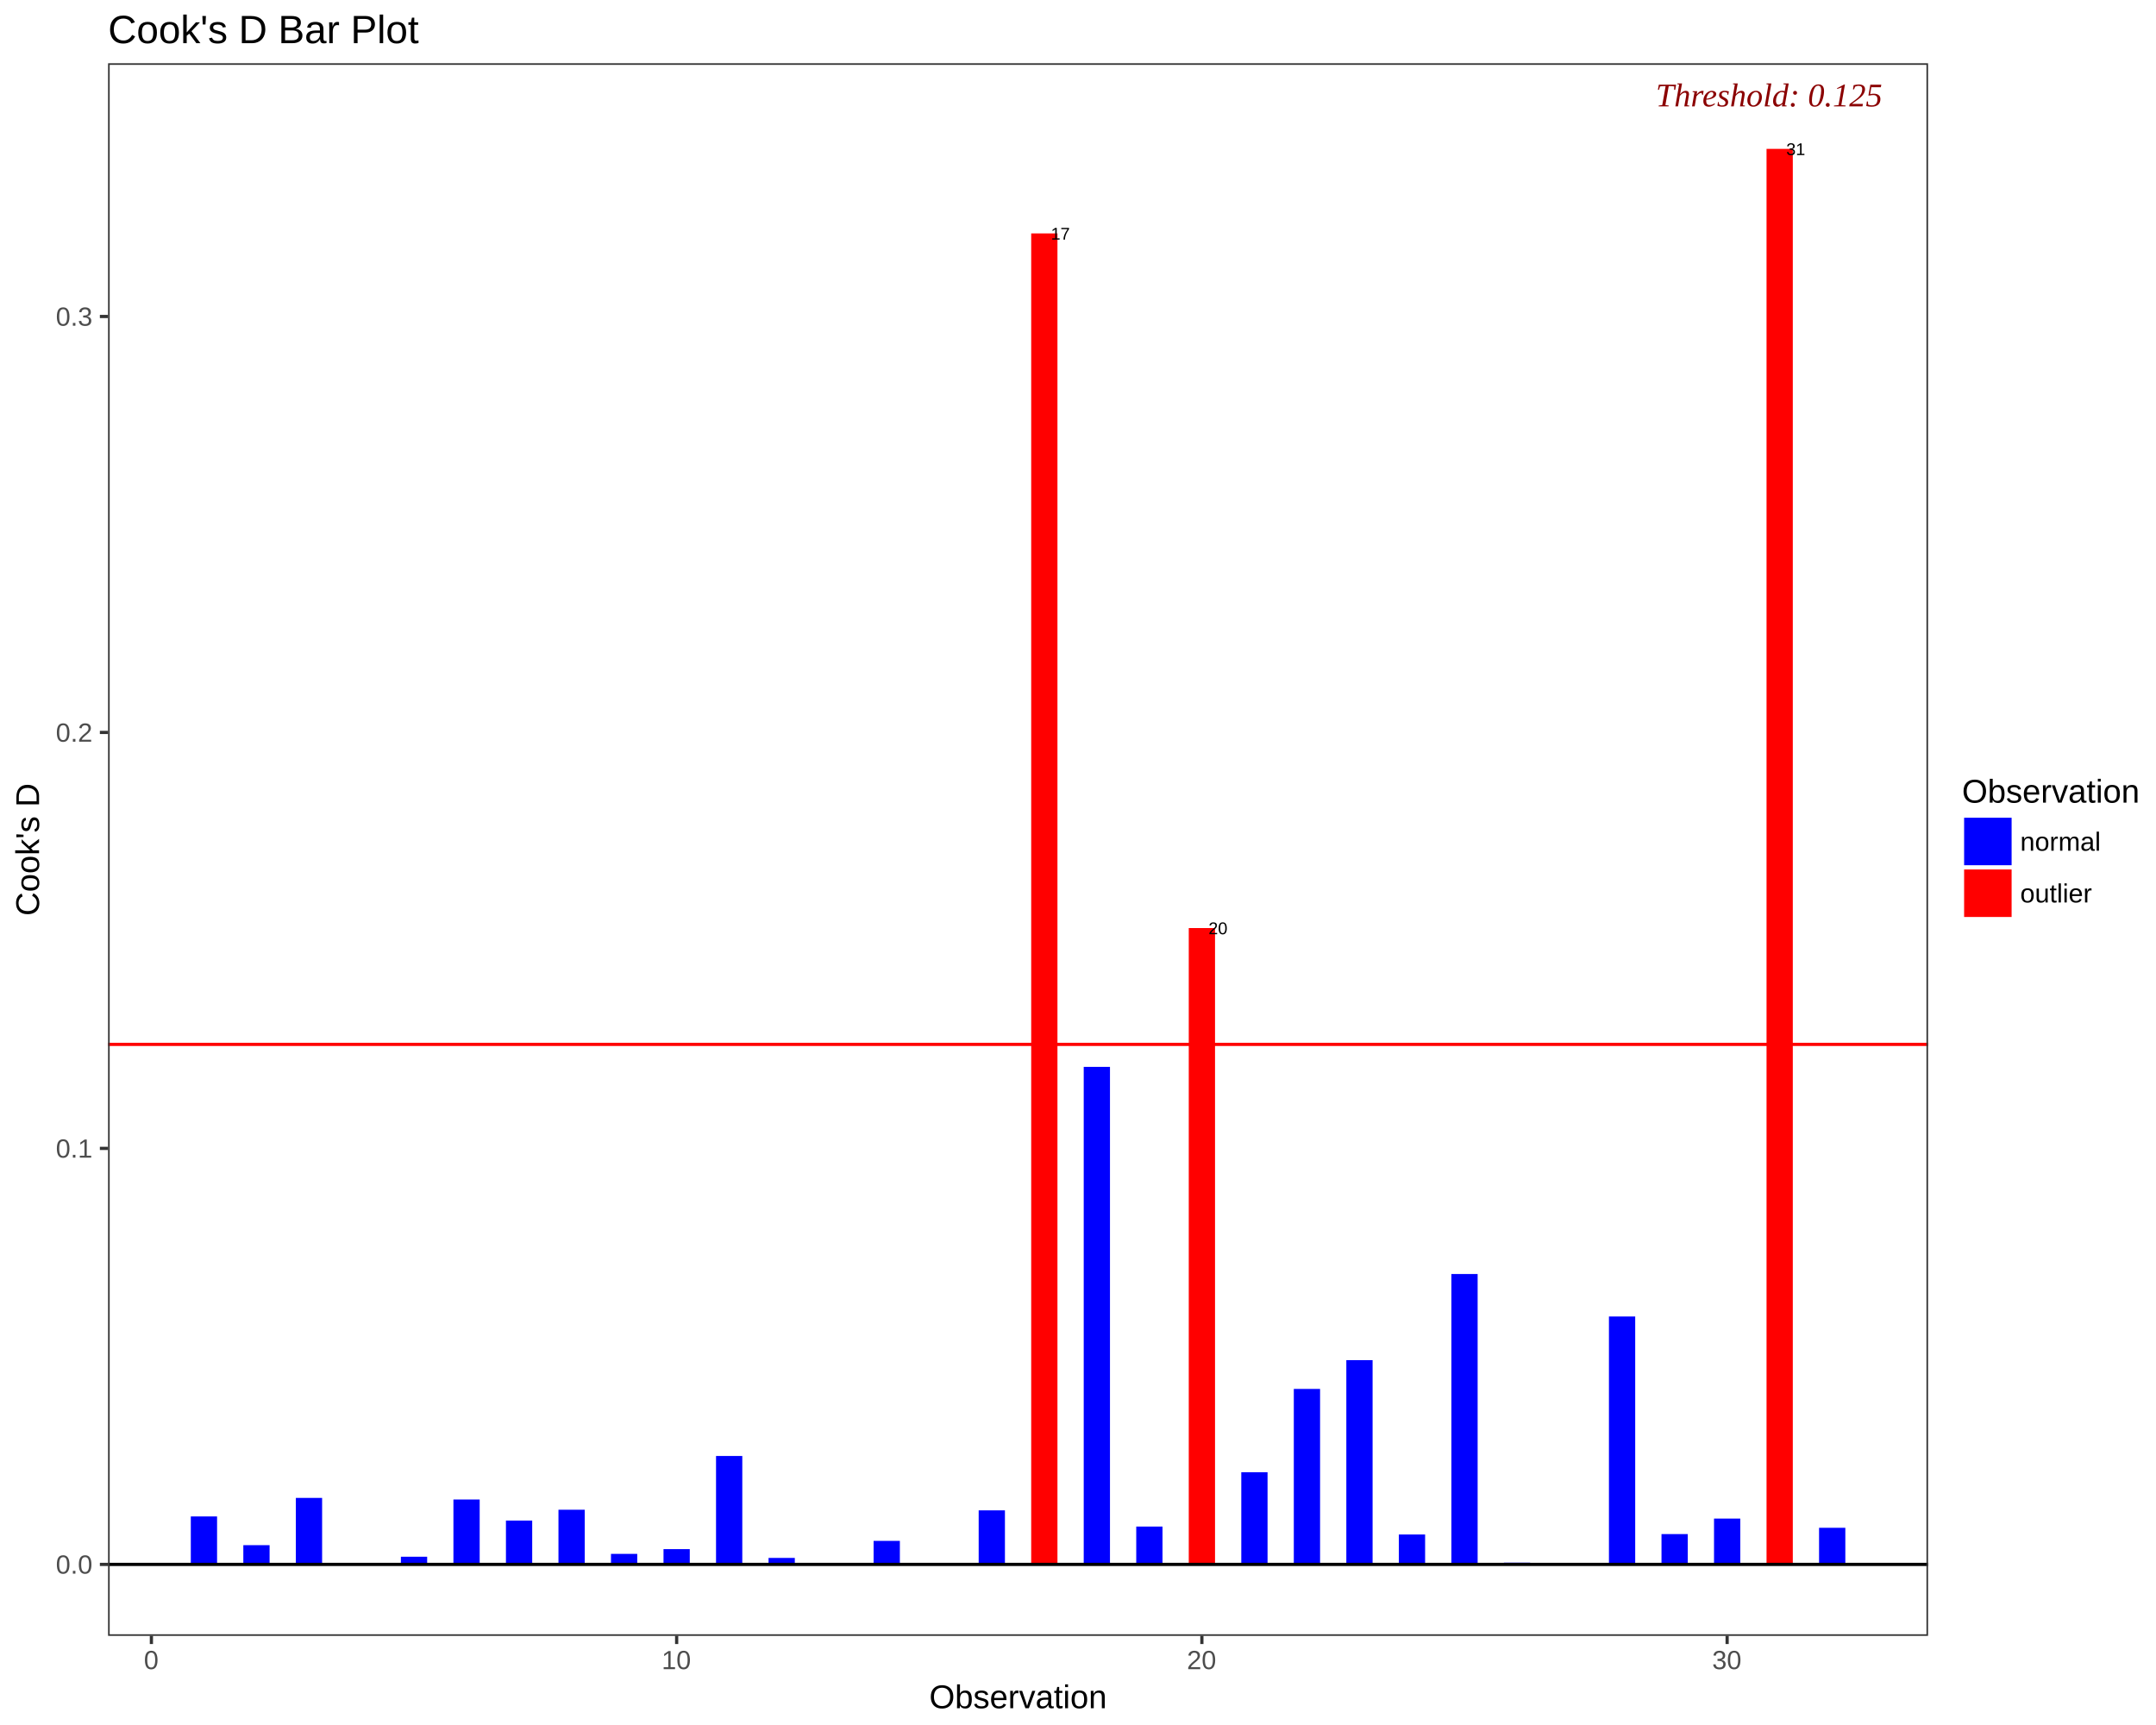
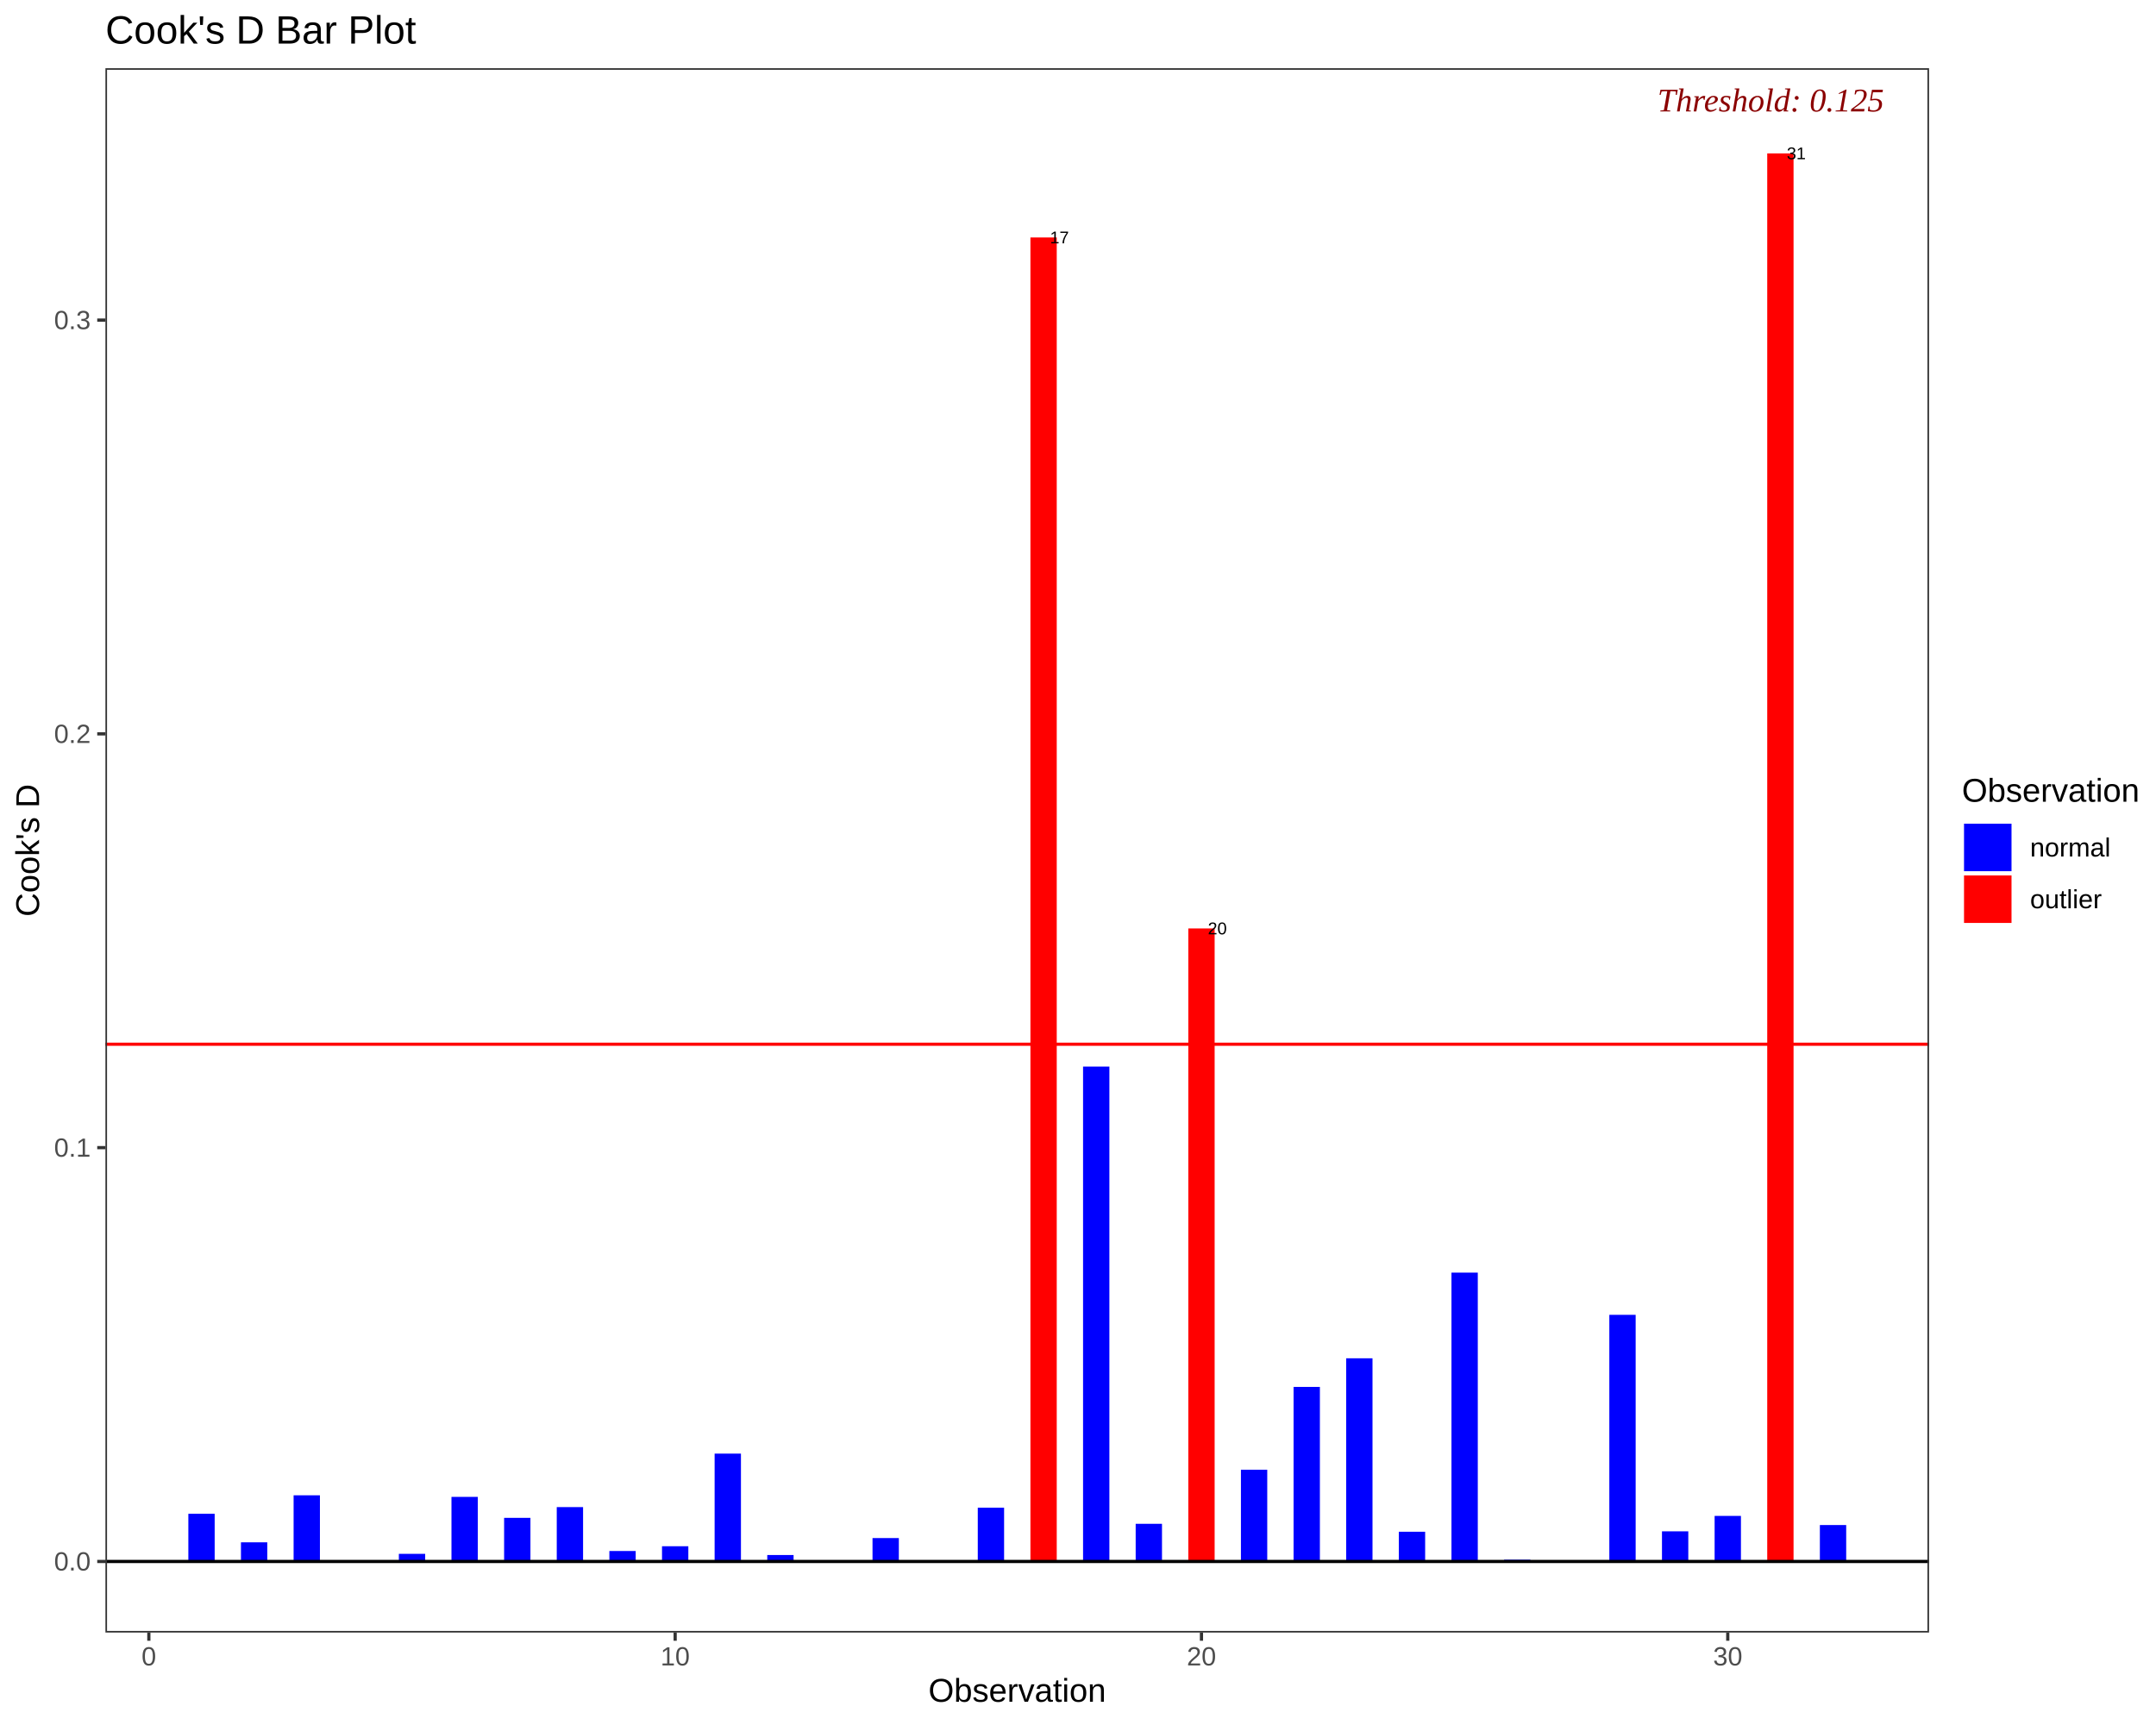
<svg xmlns="http://www.w3.org/2000/svg" viewBox="0 0 720.00 576.00">
  <defs>
    <style type="text/css">
-     line, polyline, path, rect, circle {
+     line, polyline, polygon, path, rect, circle {
      fill: none;
      stroke: #000000;
      stroke-linecap: round;
      stroke-linejoin: round;
      stroke-miterlimit: 10.00;
    }
  </style>
  </defs>
  <rect width="100%" height="100%" style="stroke: none; fill: #FFFFFF;" />
  <rect x="0.00" y="0.00" width="720.00" height="576.00" style="stroke-width: 1.07; stroke: #FFFFFF; fill: #FFFFFF;" />
  <defs>
-     <clipPath id="cpMzYuMDg5MXw2NDMuODc0fDU0Ni4yMzV8MjEuMTE3Mw==">
-       <rect x="36.09" y="21.12" width="607.79" height="525.12" />
+     <clipPath id="cpMzUuMjF8NjQ0LjIyfDU0NS4xM3wyMi43Nw==">
+       <rect x="35.21" y="22.77" width="609.00" height="522.36" />
    </clipPath>
  </defs>
-   <rect x="36.09" y="21.12" width="607.79" height="525.12" style="stroke-width: 1.07; stroke: none; fill: #FFFFFF;" clip-path="url(#cpMzYuMDg5MXw2NDMuODc0fDU0Ni4yMzV8MjEuMTE3Mw==)" />
-   <rect x="63.72" y="506.36" width="8.77" height="16.00" style="stroke-width: 1.07; stroke: none; stroke-linecap: butt; fill: #0000FF;" clip-path="url(#cpMzYuMDg5MXw2NDMuODc0fDU0Ni4yMzV8MjEuMTE3Mw==)" />
-   <rect x="81.26" y="515.95" width="8.77" height="6.42" style="stroke-width: 1.07; stroke: none; stroke-linecap: butt; fill: #0000FF;" clip-path="url(#cpMzYuMDg5MXw2NDMuODc0fDU0Ni4yMzV8MjEuMTE3Mw==)" />
-   <rect x="98.80" y="500.17" width="8.77" height="22.20" style="stroke-width: 1.07; stroke: none; stroke-linecap: butt; fill: #0000FF;" clip-path="url(#cpMzYuMDg5MXw2NDMuODc0fDU0Ni4yMzV8MjEuMTE3Mw==)" />
-   <rect x="116.34" y="522.19" width="8.77" height="0.18" style="stroke-width: 1.07; stroke: none; stroke-linecap: butt; fill: #0000FF;" clip-path="url(#cpMzYuMDg5MXw2NDMuODc0fDU0Ni4yMzV8MjEuMTE3Mw==)" />
-   <rect x="133.88" y="519.81" width="8.77" height="2.55" style="stroke-width: 1.07; stroke: none; stroke-linecap: butt; fill: #0000FF;" clip-path="url(#cpMzYuMDg5MXw2NDMuODc0fDU0Ni4yMzV8MjEuMTE3Mw==)" />
-   <rect x="151.42" y="500.70" width="8.77" height="21.67" style="stroke-width: 1.07; stroke: none; stroke-linecap: butt; fill: #0000FF;" clip-path="url(#cpMzYuMDg5MXw2NDMuODc0fDU0Ni4yMzV8MjEuMTE3Mw==)" />
-   <rect x="168.96" y="507.74" width="8.77" height="14.63" style="stroke-width: 1.07; stroke: none; stroke-linecap: butt; fill: #0000FF;" clip-path="url(#cpMzYuMDg5MXw2NDMuODc0fDU0Ni4yMzV8MjEuMTE3Mw==)" />
-   <rect x="186.50" y="504.12" width="8.77" height="18.24" style="stroke-width: 1.07; stroke: none; stroke-linecap: butt; fill: #0000FF;" clip-path="url(#cpMzYuMDg5MXw2NDMuODc0fDU0Ni4yMzV8MjEuMTE3Mw==)" />
-   <rect x="204.04" y="518.86" width="8.77" height="3.51" style="stroke-width: 1.07; stroke: none; stroke-linecap: butt; fill: #0000FF;" clip-path="url(#cpMzYuMDg5MXw2NDMuODc0fDU0Ni4yMzV8MjEuMTE3Mw==)" />
-   <rect x="221.58" y="517.27" width="8.77" height="5.10" style="stroke-width: 1.07; stroke: none; stroke-linecap: butt; fill: #0000FF;" clip-path="url(#cpMzYuMDg5MXw2NDMuODc0fDU0Ni4yMzV8MjEuMTE3Mw==)" />
-   <rect x="239.12" y="486.17" width="8.77" height="36.20" style="stroke-width: 1.07; stroke: none; stroke-linecap: butt; fill: #0000FF;" clip-path="url(#cpMzYuMDg5MXw2NDMuODc0fDU0Ni4yMzV8MjEuMTE3Mw==)" />
-   <rect x="256.66" y="520.21" width="8.77" height="2.15" style="stroke-width: 1.07; stroke: none; stroke-linecap: butt; fill: #0000FF;" clip-path="url(#cpMzYuMDg5MXw2NDMuODc0fDU0Ni4yMzV8MjEuMTE3Mw==)" />
-   <rect x="274.20" y="522.22" width="8.77" height="0.15" style="stroke-width: 1.07; stroke: none; stroke-linecap: butt; fill: #0000FF;" clip-path="url(#cpMzYuMDg5MXw2NDMuODc0fDU0Ni4yMzV8MjEuMTE3Mw==)" />
-   <rect x="291.74" y="514.52" width="8.77" height="7.85" style="stroke-width: 1.07; stroke: none; stroke-linecap: butt; fill: #0000FF;" clip-path="url(#cpMzYuMDg5MXw2NDMuODc0fDU0Ni4yMzV8MjEuMTE3Mw==)" />
-   <rect x="309.29" y="522.27" width="8.77" height="0.10" style="stroke-width: 1.07; stroke: none; stroke-linecap: butt; fill: #0000FF;" clip-path="url(#cpMzYuMDg5MXw2NDMuODc0fDU0Ni4yMzV8MjEuMTE3Mw==)" />
-   <rect x="326.83" y="504.33" width="8.77" height="18.04" style="stroke-width: 1.07; stroke: none; stroke-linecap: butt; fill: #0000FF;" clip-path="url(#cpMzYuMDg5MXw2NDMuODc0fDU0Ni4yMzV8MjEuMTE3Mw==)" />
-   <rect x="344.37" y="77.94" width="8.77" height="444.43" style="stroke-width: 1.07; stroke: none; stroke-linecap: butt; fill: #FF0000;" clip-path="url(#cpMzYuMDg5MXw2NDMuODc0fDU0Ni4yMzV8MjEuMTE3Mw==)" />
-   <rect x="361.91" y="356.24" width="8.77" height="166.12" style="stroke-width: 1.07; stroke: none; stroke-linecap: butt; fill: #0000FF;" clip-path="url(#cpMzYuMDg5MXw2NDMuODc0fDU0Ni4yMzV8MjEuMTE3Mw==)" />
-   <rect x="379.45" y="509.74" width="8.77" height="12.63" style="stroke-width: 1.07; stroke: none; stroke-linecap: butt; fill: #0000FF;" clip-path="url(#cpMzYuMDg5MXw2NDMuODc0fDU0Ni4yMzV8MjEuMTE3Mw==)" />
-   <rect x="396.99" y="309.89" width="8.77" height="212.48" style="stroke-width: 1.07; stroke: none; stroke-linecap: butt; fill: #FF0000;" clip-path="url(#cpMzYuMDg5MXw2NDMuODc0fDU0Ni4yMzV8MjEuMTE3Mw==)" />
-   <rect x="414.53" y="491.59" width="8.77" height="30.78" style="stroke-width: 1.07; stroke: none; stroke-linecap: butt; fill: #0000FF;" clip-path="url(#cpMzYuMDg5MXw2NDMuODc0fDU0Ni4yMzV8MjEuMTE3Mw==)" />
-   <rect x="432.07" y="463.78" width="8.77" height="58.59" style="stroke-width: 1.07; stroke: none; stroke-linecap: butt; fill: #0000FF;" clip-path="url(#cpMzYuMDg5MXw2NDMuODc0fDU0Ni4yMzV8MjEuMTE3Mw==)" />
-   <rect x="449.61" y="454.17" width="8.77" height="68.20" style="stroke-width: 1.07; stroke: none; stroke-linecap: butt; fill: #0000FF;" clip-path="url(#cpMzYuMDg5MXw2NDMuODc0fDU0Ni4yMzV8MjEuMTE3Mw==)" />
-   <rect x="467.15" y="512.39" width="8.77" height="9.97" style="stroke-width: 1.07; stroke: none; stroke-linecap: butt; fill: #0000FF;" clip-path="url(#cpMzYuMDg5MXw2NDMuODc0fDU0Ni4yMzV8MjEuMTE3Mw==)" />
-   <rect x="484.69" y="425.41" width="8.77" height="96.96" style="stroke-width: 1.07; stroke: none; stroke-linecap: butt; fill: #0000FF;" clip-path="url(#cpMzYuMDg5MXw2NDMuODc0fDU0Ni4yMzV8MjEuMTE3Mw==)" />
-   <rect x="502.23" y="521.79" width="8.77" height="0.58" style="stroke-width: 1.07; stroke: none; stroke-linecap: butt; fill: #0000FF;" clip-path="url(#cpMzYuMDg5MXw2NDMuODc0fDU0Ni4yMzV8MjEuMTE3Mw==)" />
-   <rect x="519.77" y="522.36" width="8.77" height="0.00" style="stroke-width: 1.07; stroke: none; stroke-linecap: butt; fill: #0000FF;" clip-path="url(#cpMzYuMDg5MXw2NDMuODc0fDU0Ni4yMzV8MjEuMTE3Mw==)" />
-   <rect x="537.31" y="439.59" width="8.77" height="82.78" style="stroke-width: 1.07; stroke: none; stroke-linecap: butt; fill: #0000FF;" clip-path="url(#cpMzYuMDg5MXw2NDMuODc0fDU0Ni4yMzV8MjEuMTE3Mw==)" />
-   <rect x="554.86" y="512.25" width="8.77" height="10.11" style="stroke-width: 1.07; stroke: none; stroke-linecap: butt; fill: #0000FF;" clip-path="url(#cpMzYuMDg5MXw2NDMuODc0fDU0Ni4yMzV8MjEuMTE3Mw==)" />
-   <rect x="572.40" y="507.07" width="8.77" height="15.29" style="stroke-width: 1.07; stroke: none; stroke-linecap: butt; fill: #0000FF;" clip-path="url(#cpMzYuMDg5MXw2NDMuODc0fDU0Ni4yMzV8MjEuMTE3Mw==)" />
-   <rect x="589.94" y="49.71" width="8.77" height="472.65" style="stroke-width: 1.07; stroke: none; stroke-linecap: butt; fill: #FF0000;" clip-path="url(#cpMzYuMDg5MXw2NDMuODc0fDU0Ni4yMzV8MjEuMTE3Mw==)" />
-   <rect x="607.48" y="510.15" width="8.77" height="12.22" style="stroke-width: 1.07; stroke: none; stroke-linecap: butt; fill: #0000FF;" clip-path="url(#cpMzYuMDg5MXw2NDMuODc0fDU0Ni4yMzV8MjEuMTE3Mw==)" />
-   <line x1="36.09" y1="522.37" x2="643.87" y2="522.37" style="stroke-width: 1.07; stroke-linecap: butt;" clip-path="url(#cpMzYuMDg5MXw2NDMuODc0fDU0Ni4yMzV8MjEuMTE3Mw==)" />
-   <line x1="36.09" y1="348.74" x2="643.87" y2="348.74" style="stroke-width: 1.07; stroke: #FF0000; stroke-linecap: butt;" clip-path="url(#cpMzYuMDg5MXw2NDMuODc0fDU0Ni4yMzV8MjEuMTE3Mw==)" />
-   <g clip-path="url(#cpMzYuMDg5MXw2NDMuODc0fDU0Ni4yMzV8MjEuMTE3Mw==)">
-     <text x="350.96" y="80.00" style="font-size: 5.69px; font-family: Liberation Sans;" textLength="6.67px" lengthAdjust="spacingAndGlyphs">17</text>
+   <rect x="35.21" y="22.77" width="609.00" height="522.36" style="stroke-width: 1.07; stroke: none; fill: #FFFFFF;" clip-path="url(#cpMzUuMjF8NjQ0LjIyfDU0NS4xM3wyMi43Nw==)" />
+   <rect x="62.90" y="505.47" width="8.79" height="15.92" style="stroke-width: 1.07; stroke: none; stroke-linecap: square; stroke-linejoin: miter; fill: #0000FF;" clip-path="url(#cpMzUuMjF8NjQ0LjIyfDU0NS4xM3wyMi43Nw==)" />
+   <rect x="80.47" y="515.00" width="8.79" height="6.38" style="stroke-width: 1.07; stroke: none; stroke-linecap: square; stroke-linejoin: miter; fill: #0000FF;" clip-path="url(#cpMzUuMjF8NjQ0LjIyfDU0NS4xM3wyMi43Nw==)" />
+   <rect x="98.05" y="499.30" width="8.79" height="22.08" style="stroke-width: 1.07; stroke: none; stroke-linecap: square; stroke-linejoin: miter; fill: #0000FF;" clip-path="url(#cpMzUuMjF8NjQ0LjIyfDU0NS4xM3wyMi43Nw==)" />
+   <rect x="115.62" y="521.21" width="8.79" height="0.18" style="stroke-width: 1.07; stroke: none; stroke-linecap: square; stroke-linejoin: miter; fill: #0000FF;" clip-path="url(#cpMzUuMjF8NjQ0LjIyfDU0NS4xM3wyMi43Nw==)" />
+   <rect x="133.20" y="518.85" width="8.79" height="2.54" style="stroke-width: 1.07; stroke: none; stroke-linecap: square; stroke-linejoin: miter; fill: #0000FF;" clip-path="url(#cpMzUuMjF8NjQ0LjIyfDU0NS4xM3wyMi43Nw==)" />
+   <rect x="150.77" y="499.83" width="8.79" height="21.56" style="stroke-width: 1.07; stroke: none; stroke-linecap: square; stroke-linejoin: miter; fill: #0000FF;" clip-path="url(#cpMzUuMjF8NjQ0LjIyfDU0NS4xM3wyMi43Nw==)" />
+   <rect x="168.35" y="506.83" width="8.79" height="14.55" style="stroke-width: 1.07; stroke: none; stroke-linecap: square; stroke-linejoin: miter; fill: #0000FF;" clip-path="url(#cpMzUuMjF8NjQ0LjIyfDU0NS4xM3wyMi43Nw==)" />
+   <rect x="185.93" y="503.24" width="8.79" height="18.15" style="stroke-width: 1.07; stroke: none; stroke-linecap: square; stroke-linejoin: miter; fill: #0000FF;" clip-path="url(#cpMzUuMjF8NjQ0LjIyfDU0NS4xM3wyMi43Nw==)" />
+   <rect x="203.50" y="517.90" width="8.79" height="3.49" style="stroke-width: 1.07; stroke: none; stroke-linecap: square; stroke-linejoin: miter; fill: #0000FF;" clip-path="url(#cpMzUuMjF8NjQ0LjIyfDU0NS4xM3wyMi43Nw==)" />
+   <rect x="221.08" y="516.31" width="8.79" height="5.07" style="stroke-width: 1.07; stroke: none; stroke-linecap: square; stroke-linejoin: miter; fill: #0000FF;" clip-path="url(#cpMzUuMjF8NjQ0LjIyfDU0NS4xM3wyMi43Nw==)" />
+   <rect x="238.65" y="485.38" width="8.79" height="36.01" style="stroke-width: 1.07; stroke: none; stroke-linecap: square; stroke-linejoin: miter; fill: #0000FF;" clip-path="url(#cpMzUuMjF8NjQ0LjIyfDU0NS4xM3wyMi43Nw==)" />
+   <rect x="256.23" y="519.24" width="8.79" height="2.14" style="stroke-width: 1.07; stroke: none; stroke-linecap: square; stroke-linejoin: miter; fill: #0000FF;" clip-path="url(#cpMzUuMjF8NjQ0LjIyfDU0NS4xM3wyMi43Nw==)" />
+   <rect x="273.81" y="521.24" width="8.79" height="0.15" style="stroke-width: 1.07; stroke: none; stroke-linecap: square; stroke-linejoin: miter; fill: #0000FF;" clip-path="url(#cpMzUuMjF8NjQ0LjIyfDU0NS4xM3wyMi43Nw==)" />
+   <rect x="291.38" y="513.58" width="8.79" height="7.80" style="stroke-width: 1.07; stroke: none; stroke-linecap: square; stroke-linejoin: miter; fill: #0000FF;" clip-path="url(#cpMzUuMjF8NjQ0LjIyfDU0NS4xM3wyMi43Nw==)" />
+   <rect x="308.96" y="521.29" width="8.79" height="0.10" style="stroke-width: 1.07; stroke: none; stroke-linecap: square; stroke-linejoin: miter; fill: #0000FF;" clip-path="url(#cpMzUuMjF8NjQ0LjIyfDU0NS4xM3wyMi43Nw==)" />
+   <rect x="326.53" y="503.44" width="8.79" height="17.94" style="stroke-width: 1.07; stroke: none; stroke-linecap: square; stroke-linejoin: miter; fill: #0000FF;" clip-path="url(#cpMzUuMjF8NjQ0LjIyfDU0NS4xM3wyMi43Nw==)" />
+   <rect x="344.11" y="79.29" width="8.79" height="442.09" style="stroke-width: 1.07; stroke: none; stroke-linecap: square; stroke-linejoin: miter; fill: #FF0000;" clip-path="url(#cpMzUuMjF8NjQ0LjIyfDU0NS4xM3wyMi43Nw==)" />
+   <rect x="361.69" y="356.14" width="8.79" height="165.25" style="stroke-width: 1.07; stroke: none; stroke-linecap: square; stroke-linejoin: miter; fill: #0000FF;" clip-path="url(#cpMzUuMjF8NjQ0LjIyfDU0NS4xM3wyMi43Nw==)" />
+   <rect x="379.26" y="508.82" width="8.79" height="12.56" style="stroke-width: 1.07; stroke: none; stroke-linecap: square; stroke-linejoin: miter; fill: #0000FF;" clip-path="url(#cpMzUuMjF8NjQ0LjIyfDU0NS4xM3wyMi43Nw==)" />
+   <rect x="396.84" y="310.02" width="8.79" height="211.36" style="stroke-width: 1.07; stroke: none; stroke-linecap: square; stroke-linejoin: miter; fill: #FF0000;" clip-path="url(#cpMzUuMjF8NjQ0LjIyfDU0NS4xM3wyMi43Nw==)" />
+   <rect x="414.41" y="490.77" width="8.79" height="30.62" style="stroke-width: 1.07; stroke: none; stroke-linecap: square; stroke-linejoin: miter; fill: #0000FF;" clip-path="url(#cpMzUuMjF8NjQ0LjIyfDU0NS4xM3wyMi43Nw==)" />
+   <rect x="431.99" y="463.11" width="8.79" height="58.28" style="stroke-width: 1.07; stroke: none; stroke-linecap: square; stroke-linejoin: miter; fill: #0000FF;" clip-path="url(#cpMzUuMjF8NjQ0LjIyfDU0NS4xM3wyMi43Nw==)" />
+   <rect x="449.56" y="453.55" width="8.79" height="67.84" style="stroke-width: 1.07; stroke: none; stroke-linecap: square; stroke-linejoin: miter; fill: #0000FF;" clip-path="url(#cpMzUuMjF8NjQ0LjIyfDU0NS4xM3wyMi43Nw==)" />
+   <rect x="467.14" y="511.47" width="8.79" height="9.92" style="stroke-width: 1.07; stroke: none; stroke-linecap: square; stroke-linejoin: miter; fill: #0000FF;" clip-path="url(#cpMzUuMjF8NjQ0LjIyfDU0NS4xM3wyMi43Nw==)" />
+   <rect x="484.72" y="424.94" width="8.79" height="96.45" style="stroke-width: 1.07; stroke: none; stroke-linecap: square; stroke-linejoin: miter; fill: #0000FF;" clip-path="url(#cpMzUuMjF8NjQ0LjIyfDU0NS4xM3wyMi43Nw==)" />
+   <rect x="502.29" y="520.81" width="8.79" height="0.58" style="stroke-width: 1.07; stroke: none; stroke-linecap: square; stroke-linejoin: miter; fill: #0000FF;" clip-path="url(#cpMzUuMjF8NjQ0LjIyfDU0NS4xM3wyMi43Nw==)" />
+   <rect x="519.87" y="521.38" width="8.79" height="0.00" style="stroke-width: 1.07; stroke: none; stroke-linecap: square; stroke-linejoin: miter; fill: #0000FF;" clip-path="url(#cpMzUuMjF8NjQ0LjIyfDU0NS4xM3wyMi43Nw==)" />
+   <rect x="537.44" y="439.04" width="8.79" height="82.34" style="stroke-width: 1.07; stroke: none; stroke-linecap: square; stroke-linejoin: miter; fill: #0000FF;" clip-path="url(#cpMzUuMjF8NjQ0LjIyfDU0NS4xM3wyMi43Nw==)" />
+   <rect x="555.02" y="511.33" width="8.79" height="10.06" style="stroke-width: 1.07; stroke: none; stroke-linecap: square; stroke-linejoin: miter; fill: #0000FF;" clip-path="url(#cpMzUuMjF8NjQ0LjIyfDU0NS4xM3wyMi43Nw==)" />
+   <rect x="572.60" y="506.18" width="8.79" height="15.21" style="stroke-width: 1.07; stroke: none; stroke-linecap: square; stroke-linejoin: miter; fill: #0000FF;" clip-path="url(#cpMzUuMjF8NjQ0LjIyfDU0NS4xM3wyMi43Nw==)" />
+   <rect x="590.17" y="51.22" width="8.79" height="470.17" style="stroke-width: 1.07; stroke: none; stroke-linecap: square; stroke-linejoin: miter; fill: #FF0000;" clip-path="url(#cpMzUuMjF8NjQ0LjIyfDU0NS4xM3wyMi43Nw==)" />
+   <rect x="607.75" y="509.23" width="8.79" height="12.15" style="stroke-width: 1.07; stroke: none; stroke-linecap: square; stroke-linejoin: miter; fill: #0000FF;" clip-path="url(#cpMzUuMjF8NjQ0LjIyfDU0NS4xM3wyMi43Nw==)" />
+   <line x1="35.21" y1="521.39" x2="644.22" y2="521.39" style="stroke-width: 1.07; stroke-linecap: butt;" clip-path="url(#cpMzUuMjF8NjQ0LjIyfDU0NS4xM3wyMi43Nw==)" />
+   <line x1="35.21" y1="348.68" x2="644.22" y2="348.68" style="stroke-width: 1.07; stroke: #FF0000; stroke-linecap: butt;" clip-path="url(#cpMzUuMjF8NjQ0LjIyfDU0NS4xM3wyMi43Nw==)" />
+   <g clip-path="url(#cpMzUuMjF8NjQ0LjIyfDU0NS4xM3wyMi43Nw==)">
+     <text x="350.64" y="81.25" style="font-size: 5.69px; font-family: Liberation Sans;" textLength="6.31px" lengthAdjust="spacingAndGlyphs">17</text>
  </g>
-   <g clip-path="url(#cpMzYuMDg5MXw2NDMuODc0fDU0Ni4yMzV8MjEuMTE3Mw==)">
-     <text x="403.59" y="311.95" style="font-size: 5.69px; font-family: Liberation Sans;" textLength="6.67px" lengthAdjust="spacingAndGlyphs">20</text>
+   <g clip-path="url(#cpMzUuMjF8NjQ0LjIyfDU0NS4xM3wyMi43Nw==)">
+     <text x="403.37" y="311.98" style="font-size: 5.69px; font-family: Liberation Sans;" textLength="6.31px" lengthAdjust="spacingAndGlyphs">20</text>
  </g>
-   <g clip-path="url(#cpMzYuMDg5MXw2NDMuODc0fDU0Ni4yMzV8MjEuMTE3Mw==)">
-     <text x="596.53" y="51.78" style="font-size: 5.69px; font-family: Liberation Sans;" textLength="6.67px" lengthAdjust="spacingAndGlyphs">31</text>
+   <g clip-path="url(#cpMzUuMjF8NjQ0LjIyfDU0NS4xM3wyMi43Nw==)">
+     <text x="596.71" y="53.17" style="font-size: 5.69px; font-family: Liberation Sans;" textLength="6.31px" lengthAdjust="spacingAndGlyphs">31</text>
  </g>
-   <g clip-path="url(#cpMzYuMDg5MXw2NDMuODc0fDU0Ni4yMzV8MjEuMTE3Mw==)">
-     <text x="552.94" y="35.52" style="font-size: 11.04px; font-style: italic; fill: #8B0000; font-family: Liberation Serif;" textLength="75.78px" lengthAdjust="spacingAndGlyphs">Threshold: 0.125</text>
+   <g clip-path="url(#cpMzUuMjF8NjQ0LjIyfDU0NS4xM3wyMi43Nw==)">
+     <text x="553.49" y="37.21" style="font-size: 11.04px; font-style: italic; fill: #8B0000; font-family: Liberation Serif;" textLength="75.61px" lengthAdjust="spacingAndGlyphs">Threshold: 0.125</text>
  </g>
-   <rect x="36.09" y="21.12" width="607.79" height="525.12" style="stroke-width: 1.07; stroke: #333333;" clip-path="url(#cpMzYuMDg5MXw2NDMuODc0fDU0Ni4yMzV8MjEuMTE3Mw==)" />
+   <rect x="35.21" y="22.77" width="609.00" height="522.36" style="stroke-width: 1.07; stroke: #333333;" clip-path="url(#cpMzUuMjF8NjQ0LjIyfDU0NS4xM3wyMi43Nw==)" />
  <defs>
-     <clipPath id="cpMHw3MjB8NTc2fDA=">
+     <clipPath id="cpMC4wMHw3MjAuMDB8NTc2LjAwfDAuMDA=">
      <rect x="0.00" y="0.00" width="720.00" height="576.00" />
    </clipPath>
  </defs>
-   <g clip-path="url(#cpMHw3MjB8NTc2fDA=)">
-     <text x="18.65" y="525.46" style="font-size: 8.80px; fill: #4D4D4D; font-family: Liberation Sans;" textLength="12.51px" lengthAdjust="spacingAndGlyphs">0.0</text>
+   <g clip-path="url(#cpMC4wMHw3MjAuMDB8NTc2LjAwfDAuMDA=)">
+     <text x="18.06" y="524.41" style="font-size: 8.80px; fill: #4D4D4D; font-family: Liberation Sans;" textLength="12.22px" lengthAdjust="spacingAndGlyphs">0.0</text>
  </g>
-   <g clip-path="url(#cpMHw3MjB8NTc2fDA=)">
-     <text x="18.65" y="386.56" style="font-size: 8.80px; fill: #4D4D4D; font-family: Liberation Sans;" textLength="12.51px" lengthAdjust="spacingAndGlyphs">0.1</text>
+   <g clip-path="url(#cpMC4wMHw3MjAuMDB8NTc2LjAwfDAuMDA=)">
+     <text x="18.06" y="386.24" style="font-size: 8.80px; fill: #4D4D4D; font-family: Liberation Sans;" textLength="12.22px" lengthAdjust="spacingAndGlyphs">0.1</text>
  </g>
-   <g clip-path="url(#cpMHw3MjB8NTc2fDA=)">
-     <text x="18.65" y="247.67" style="font-size: 8.80px; fill: #4D4D4D; font-family: Liberation Sans;" textLength="12.51px" lengthAdjust="spacingAndGlyphs">0.2</text>
+   <g clip-path="url(#cpMC4wMHw3MjAuMDB8NTc2LjAwfDAuMDA=)">
+     <text x="18.06" y="248.08" style="font-size: 8.80px; fill: #4D4D4D; font-family: Liberation Sans;" textLength="12.22px" lengthAdjust="spacingAndGlyphs">0.2</text>
  </g>
-   <g clip-path="url(#cpMHw3MjB8NTc2fDA=)">
-     <text x="18.65" y="108.77" style="font-size: 8.80px; fill: #4D4D4D; font-family: Liberation Sans;" textLength="12.51px" lengthAdjust="spacingAndGlyphs">0.3</text>
+   <g clip-path="url(#cpMC4wMHw3MjAuMDB8NTc2LjAwfDAuMDA=)">
+     <text x="18.06" y="109.91" style="font-size: 8.80px; fill: #4D4D4D; font-family: Liberation Sans;" textLength="12.22px" lengthAdjust="spacingAndGlyphs">0.3</text>
  </g>
-   <polyline points="33.35,522.37 36.09,522.37 " style="stroke-width: 1.07; stroke: #333333; stroke-linecap: butt;" clip-path="url(#cpMHw3MjB8NTc2fDA=)" />
-   <polyline points="33.35,383.47 36.09,383.47 " style="stroke-width: 1.07; stroke: #333333; stroke-linecap: butt;" clip-path="url(#cpMHw3MjB8NTc2fDA=)" />
-   <polyline points="33.35,244.57 36.09,244.57 " style="stroke-width: 1.07; stroke: #333333; stroke-linecap: butt;" clip-path="url(#cpMHw3MjB8NTc2fDA=)" />
-   <polyline points="33.35,105.68 36.09,105.68 " style="stroke-width: 1.07; stroke: #333333; stroke-linecap: butt;" clip-path="url(#cpMHw3MjB8NTc2fDA=)" />
-   <polyline points="50.56,548.97 50.56,546.23 " style="stroke-width: 1.07; stroke: #333333; stroke-linecap: butt;" clip-path="url(#cpMHw3MjB8NTc2fDA=)" />
-   <polyline points="225.97,548.97 225.97,546.23 " style="stroke-width: 1.07; stroke: #333333; stroke-linecap: butt;" clip-path="url(#cpMHw3MjB8NTc2fDA=)" />
-   <polyline points="401.37,548.97 401.37,546.23 " style="stroke-width: 1.07; stroke: #333333; stroke-linecap: butt;" clip-path="url(#cpMHw3MjB8NTc2fDA=)" />
-   <polyline points="576.78,548.97 576.78,546.23 " style="stroke-width: 1.07; stroke: #333333; stroke-linecap: butt;" clip-path="url(#cpMHw3MjB8NTc2fDA=)" />
-   <g clip-path="url(#cpMHw3MjB8NTc2fDA=)">
-     <text x="48.06" y="557.35" style="font-size: 8.80px; fill: #4D4D4D; font-family: Liberation Sans;" textLength="5.01px" lengthAdjust="spacingAndGlyphs">0</text>
+   <polyline points="32.47,521.39 35.21,521.39 " style="stroke-width: 1.07; stroke: #333333; stroke-linecap: butt;" clip-path="url(#cpMC4wMHw3MjAuMDB8NTc2LjAwfDAuMDA=)" />
+   <polyline points="32.47,383.22 35.21,383.22 " style="stroke-width: 1.07; stroke: #333333; stroke-linecap: butt;" clip-path="url(#cpMC4wMHw3MjAuMDB8NTc2LjAwfDAuMDA=)" />
+   <polyline points="32.47,245.05 35.21,245.05 " style="stroke-width: 1.07; stroke: #333333; stroke-linecap: butt;" clip-path="url(#cpMC4wMHw3MjAuMDB8NTc2LjAwfDAuMDA=)" />
+   <polyline points="32.47,106.89 35.21,106.89 " style="stroke-width: 1.07; stroke: #333333; stroke-linecap: butt;" clip-path="url(#cpMC4wMHw3MjAuMDB8NTc2LjAwfDAuMDA=)" />
+   <polyline points="49.71,547.87 49.71,545.13 " style="stroke-width: 1.07; stroke: #333333; stroke-linecap: butt;" clip-path="url(#cpMC4wMHw3MjAuMDB8NTc2LjAwfDAuMDA=)" />
+   <polyline points="225.47,547.87 225.47,545.13 " style="stroke-width: 1.07; stroke: #333333; stroke-linecap: butt;" clip-path="url(#cpMC4wMHw3MjAuMDB8NTc2LjAwfDAuMDA=)" />
+   <polyline points="401.23,547.87 401.23,545.13 " style="stroke-width: 1.07; stroke: #333333; stroke-linecap: butt;" clip-path="url(#cpMC4wMHw3MjAuMDB8NTc2LjAwfDAuMDA=)" />
+   <polyline points="576.99,547.87 576.99,545.13 " style="stroke-width: 1.07; stroke: #333333; stroke-linecap: butt;" clip-path="url(#cpMC4wMHw3MjAuMDB8NTc2LjAwfDAuMDA=)" />
+   <g clip-path="url(#cpMC4wMHw3MjAuMDB8NTc2LjAwfDAuMDA=)">
+     <text x="47.27" y="556.11" style="font-size: 8.80px; fill: #4D4D4D; font-family: Liberation Sans;" textLength="4.89px" lengthAdjust="spacingAndGlyphs">0</text>
  </g>
-   <g clip-path="url(#cpMHw3MjB8NTc2fDA=)">
-     <text x="220.96" y="557.35" style="font-size: 8.80px; fill: #4D4D4D; font-family: Liberation Sans;" textLength="10.01px" lengthAdjust="spacingAndGlyphs">10</text>
+   <g clip-path="url(#cpMC4wMHw3MjAuMDB8NTc2LjAwfDAuMDA=)">
+     <text x="220.58" y="556.11" style="font-size: 8.80px; fill: #4D4D4D; font-family: Liberation Sans;" textLength="9.78px" lengthAdjust="spacingAndGlyphs">10</text>
  </g>
-   <g clip-path="url(#cpMHw3MjB8NTc2fDA=)">
-     <text x="396.37" y="557.35" style="font-size: 8.80px; fill: #4D4D4D; font-family: Liberation Sans;" textLength="10.01px" lengthAdjust="spacingAndGlyphs">20</text>
+   <g clip-path="url(#cpMC4wMHw3MjAuMDB8NTc2LjAwfDAuMDA=)">
+     <text x="396.34" y="556.11" style="font-size: 8.80px; fill: #4D4D4D; font-family: Liberation Sans;" textLength="9.78px" lengthAdjust="spacingAndGlyphs">20</text>
  </g>
-   <g clip-path="url(#cpMHw3MjB8NTc2fDA=)">
-     <text x="571.78" y="557.35" style="font-size: 8.80px; fill: #4D4D4D; font-family: Liberation Sans;" textLength="10.01px" lengthAdjust="spacingAndGlyphs">30</text>
+   <g clip-path="url(#cpMC4wMHw3MjAuMDB8NTc2LjAwfDAuMDA=)">
+     <text x="572.10" y="556.11" style="font-size: 8.80px; fill: #4D4D4D; font-family: Liberation Sans;" textLength="9.78px" lengthAdjust="spacingAndGlyphs">30</text>
  </g>
-   <g clip-path="url(#cpMHw3MjB8NTc2fDA=)">
-     <text x="310.33" y="570.40" style="font-size: 11.00px; font-family: Liberation Sans;" textLength="59.31px" lengthAdjust="spacingAndGlyphs">Observation</text>
+   <g clip-path="url(#cpMC4wMHw3MjAuMDB8NTc2LjAwfDAuMDA=)">
+     <text x="310.04" y="568.24" style="font-size: 11.00px; font-family: Liberation Sans;" textLength="59.34px" lengthAdjust="spacingAndGlyphs">Observation</text>
  </g>
-   <g clip-path="url(#cpMHw3MjB8NTc2fDA=)">
-     <text transform="translate(13.04,305.82) rotate(-90)" style="font-size: 11.00px; font-family: Liberation Sans;" textLength="44.28px" lengthAdjust="spacingAndGlyphs">Cook's D</text>
+   <g clip-path="url(#cpMC4wMHw3MjAuMDB8NTc2LjAwfDAuMDA=)">
+     <text transform="translate(13.04,306.09) rotate(-90)" style="font-size: 11.00px; font-family: Liberation Sans;" textLength="44.28px" lengthAdjust="spacingAndGlyphs">Cook's D</text>
  </g>
-   <rect x="655.21" y="260.45" width="59.31" height="46.44" style="stroke-width: 1.07; stroke: none; fill: #FFFFFF;" clip-path="url(#cpMHw3MjB8NTc2fDA=)" />
-   <g clip-path="url(#cpMHw3MjB8NTc2fDA=)">
-     <text x="655.21" y="268.02" style="font-size: 11.00px; font-family: Liberation Sans;" textLength="59.31px" lengthAdjust="spacingAndGlyphs">Observation</text>
+   <rect x="655.18" y="259.01" width="59.34" height="49.88" style="stroke-width: 1.07; stroke: none; fill: #FFFFFF;" clip-path="url(#cpMC4wMHw3MjAuMDB8NTc2LjAwfDAuMDA=)" />
+   <g clip-path="url(#cpMC4wMHw3MjAuMDB8NTc2LjAwfDAuMDA=)">
+     <text x="655.18" y="267.71" style="font-size: 11.00px; font-family: Liberation Sans;" textLength="59.34px" lengthAdjust="spacingAndGlyphs">Observation</text>
  </g>
-   <rect x="655.21" y="272.34" width="17.28" height="17.28" style="stroke-width: 1.07; stroke: none; fill: #FFFFFF;" clip-path="url(#cpMHw3MjB8NTc2fDA=)" />
-   <rect x="655.92" y="273.05" width="15.86" height="15.86" style="stroke-width: 1.07; stroke: none; stroke-linejoin: miter; fill: #0000FF;" clip-path="url(#cpMHw3MjB8NTc2fDA=)" />
-   <rect x="655.21" y="289.62" width="17.28" height="17.28" style="stroke-width: 1.07; stroke: none; fill: #FFFFFF;" clip-path="url(#cpMHw3MjB8NTc2fDA=)" />
-   <rect x="655.92" y="290.33" width="15.86" height="15.86" style="stroke-width: 1.07; stroke: none; stroke-linejoin: miter; fill: #FF0000;" clip-path="url(#cpMHw3MjB8NTc2fDA=)" />
-   <g clip-path="url(#cpMHw3MjB8NTc2fDA=)">
-     <text x="674.65" y="284.07" style="font-size: 8.80px; font-family: Liberation Sans;" textLength="27.51px" lengthAdjust="spacingAndGlyphs">normal</text>
+   <rect x="655.18" y="274.33" width="17.28" height="17.28" style="stroke-width: 1.07; stroke: none; fill: #FFFFFF;" clip-path="url(#cpMC4wMHw3MjAuMDB8NTc2LjAwfDAuMDA=)" />
+   <rect x="655.89" y="275.04" width="15.86" height="15.86" style="stroke-width: 1.07; stroke: none; stroke-linecap: square; stroke-linejoin: miter; fill: #0000FF;" clip-path="url(#cpMC4wMHw3MjAuMDB8NTc2LjAwfDAuMDA=)" />
+   <rect x="655.18" y="291.61" width="17.28" height="17.28" style="stroke-width: 1.07; stroke: none; fill: #FFFFFF;" clip-path="url(#cpMC4wMHw3MjAuMDB8NTc2LjAwfDAuMDA=)" />
+   <rect x="655.89" y="292.32" width="15.86" height="15.86" style="stroke-width: 1.07; stroke: none; stroke-linecap: square; stroke-linejoin: miter; fill: #FF0000;" clip-path="url(#cpMC4wMHw3MjAuMDB8NTc2LjAwfDAuMDA=)" />
+   <g clip-path="url(#cpMC4wMHw3MjAuMDB8NTc2LjAwfDAuMDA=)">
+     <text x="677.94" y="286.00" style="font-size: 8.80px; font-family: Liberation Sans;" textLength="26.88px" lengthAdjust="spacingAndGlyphs">normal</text>
  </g>
-   <g clip-path="url(#cpMHw3MjB8NTc2fDA=)">
-     <text x="674.65" y="301.35" style="font-size: 8.80px; font-family: Liberation Sans;" textLength="24.51px" lengthAdjust="spacingAndGlyphs">outlier</text>
+   <g clip-path="url(#cpMC4wMHw3MjAuMDB8NTc2LjAwfDAuMDA=)">
+     <text x="677.94" y="303.28" style="font-size: 8.80px; font-family: Liberation Sans;" textLength="23.94px" lengthAdjust="spacingAndGlyphs">outlier</text>
  </g>
-   <g clip-path="url(#cpMHw3MjB8NTc2fDA=)">
-     <text x="36.09" y="14.42" style="font-size: 13.20px; font-family: Liberation Sans;" textLength="102.18px" lengthAdjust="spacingAndGlyphs">Cook's D Bar Plot</text>
+   <g clip-path="url(#cpMC4wMHw3MjAuMDB8NTc2LjAwfDAuMDA=)">
+     <text x="35.21" y="14.56" style="font-size: 13.20px; font-family: Liberation Sans;" textLength="103.62px" lengthAdjust="spacingAndGlyphs">Cook's D Bar Plot</text>
  </g>
</svg>
